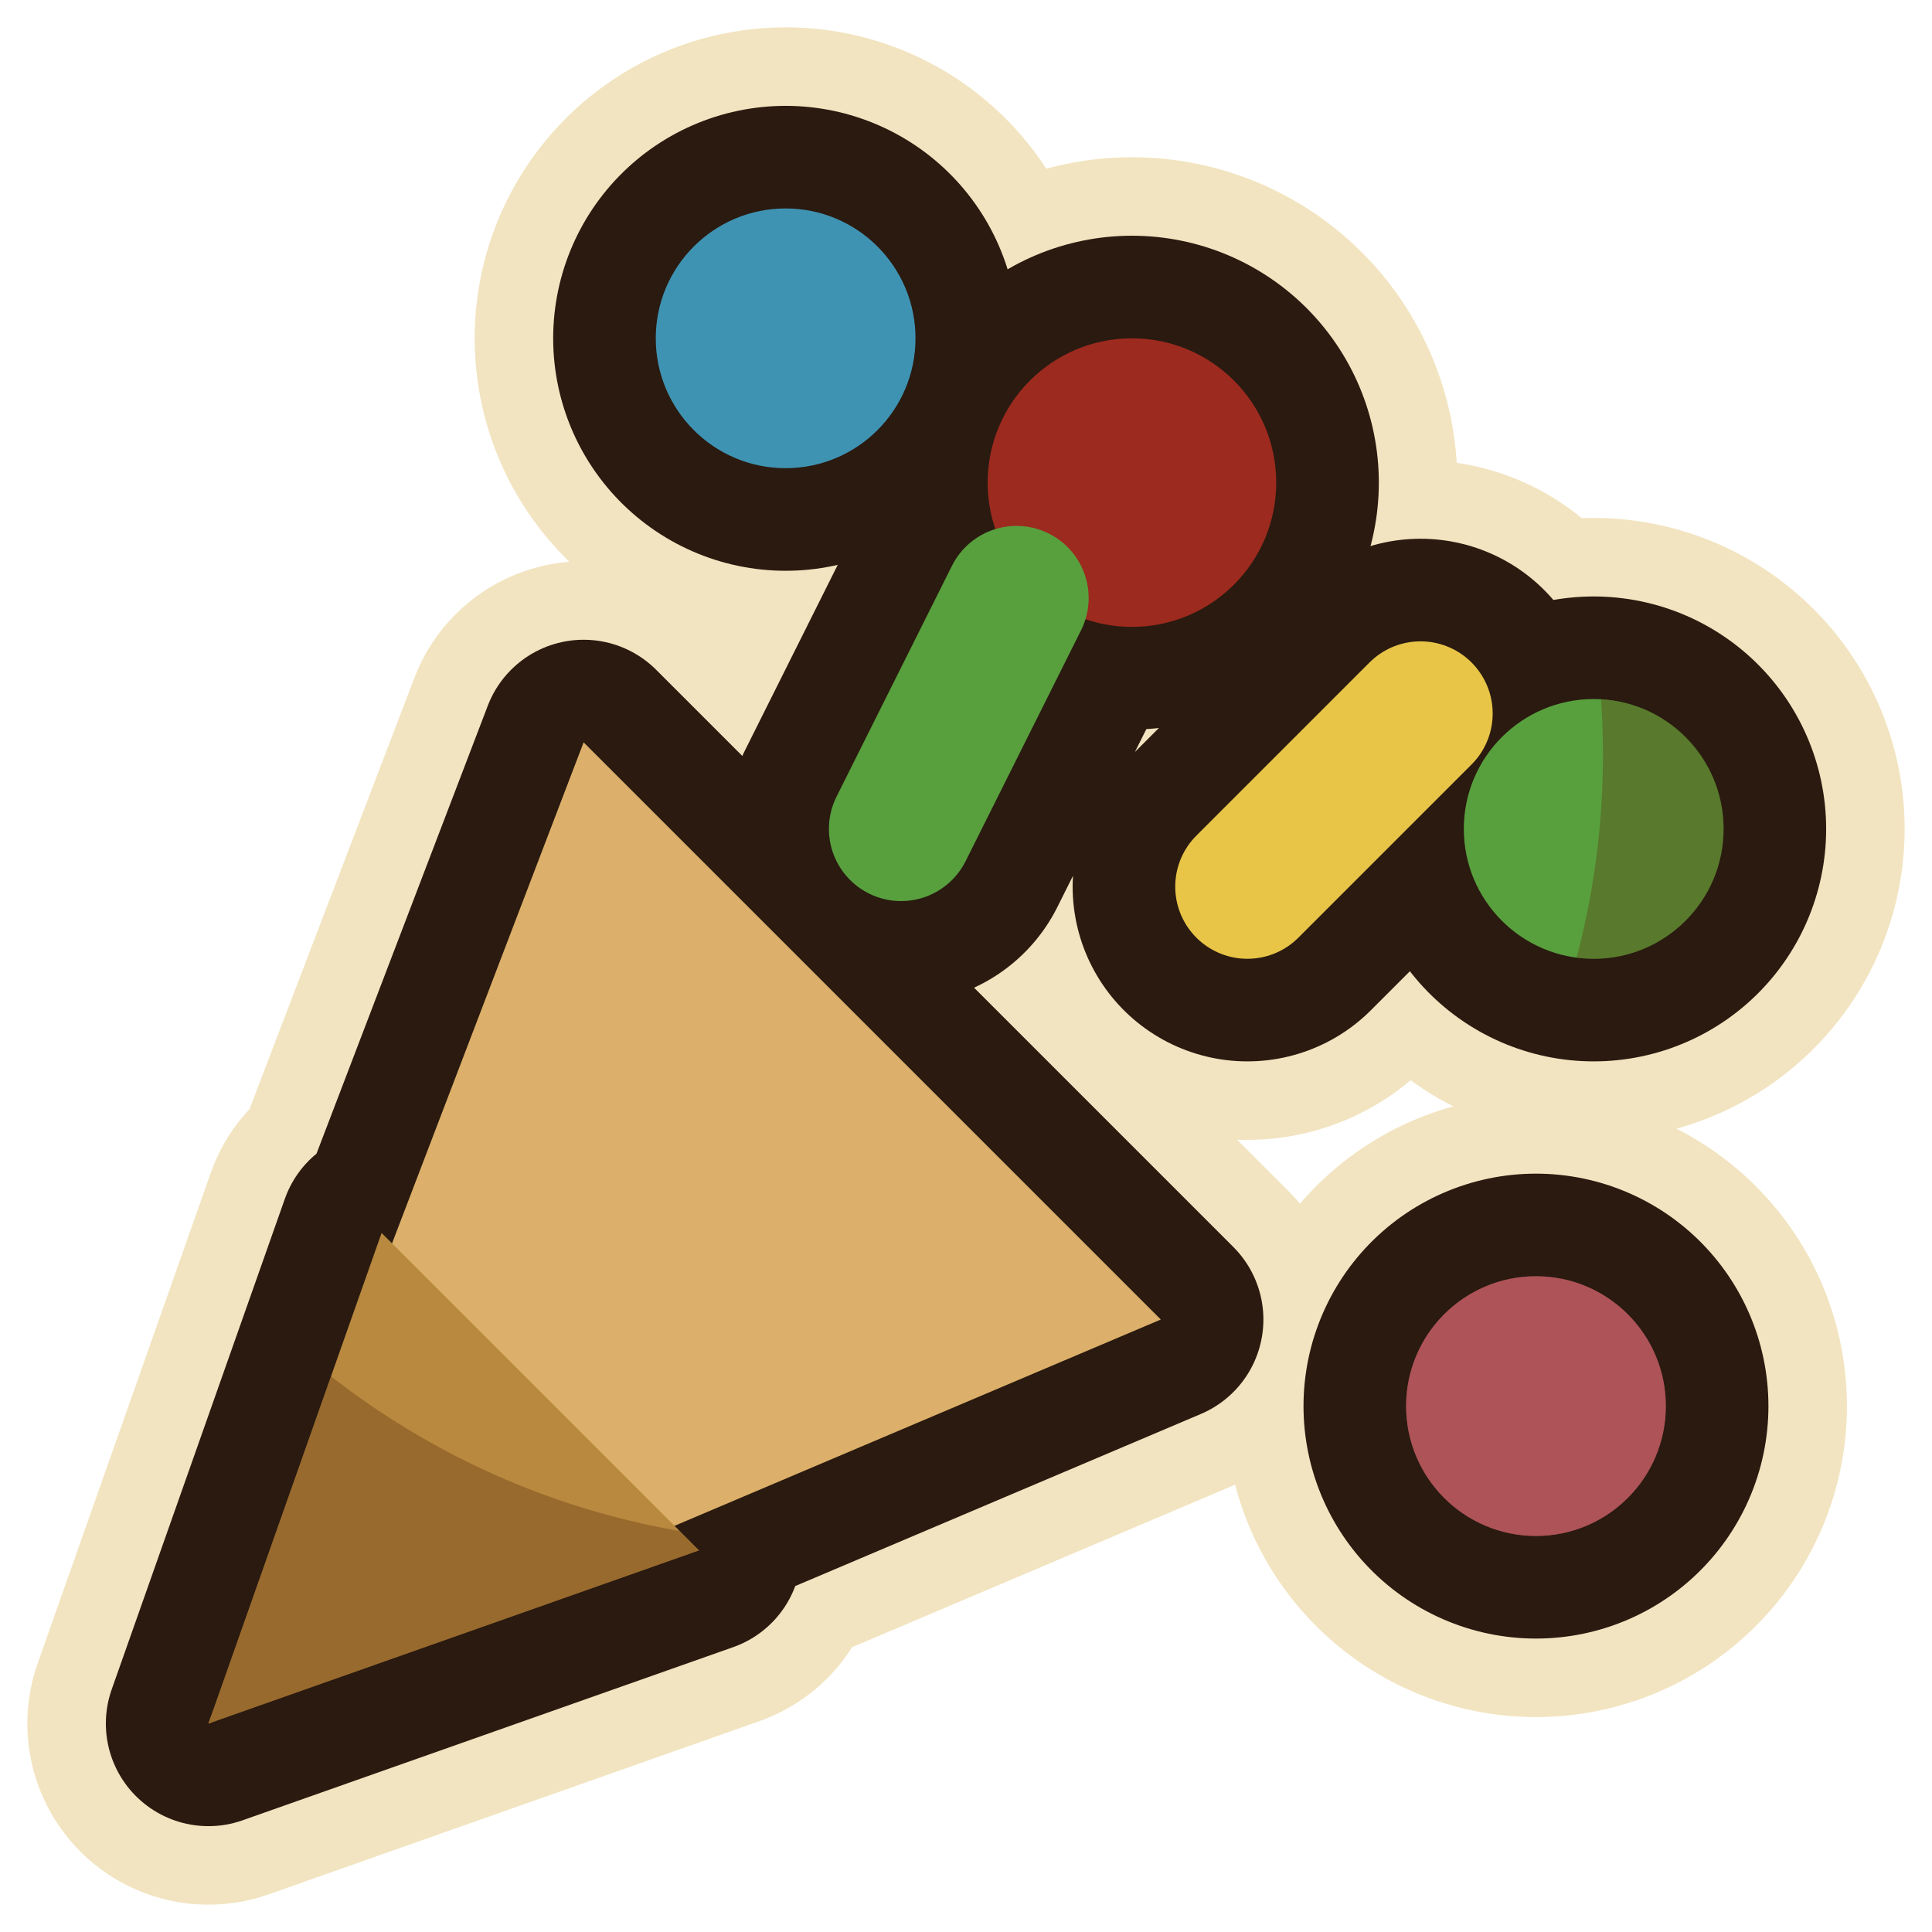
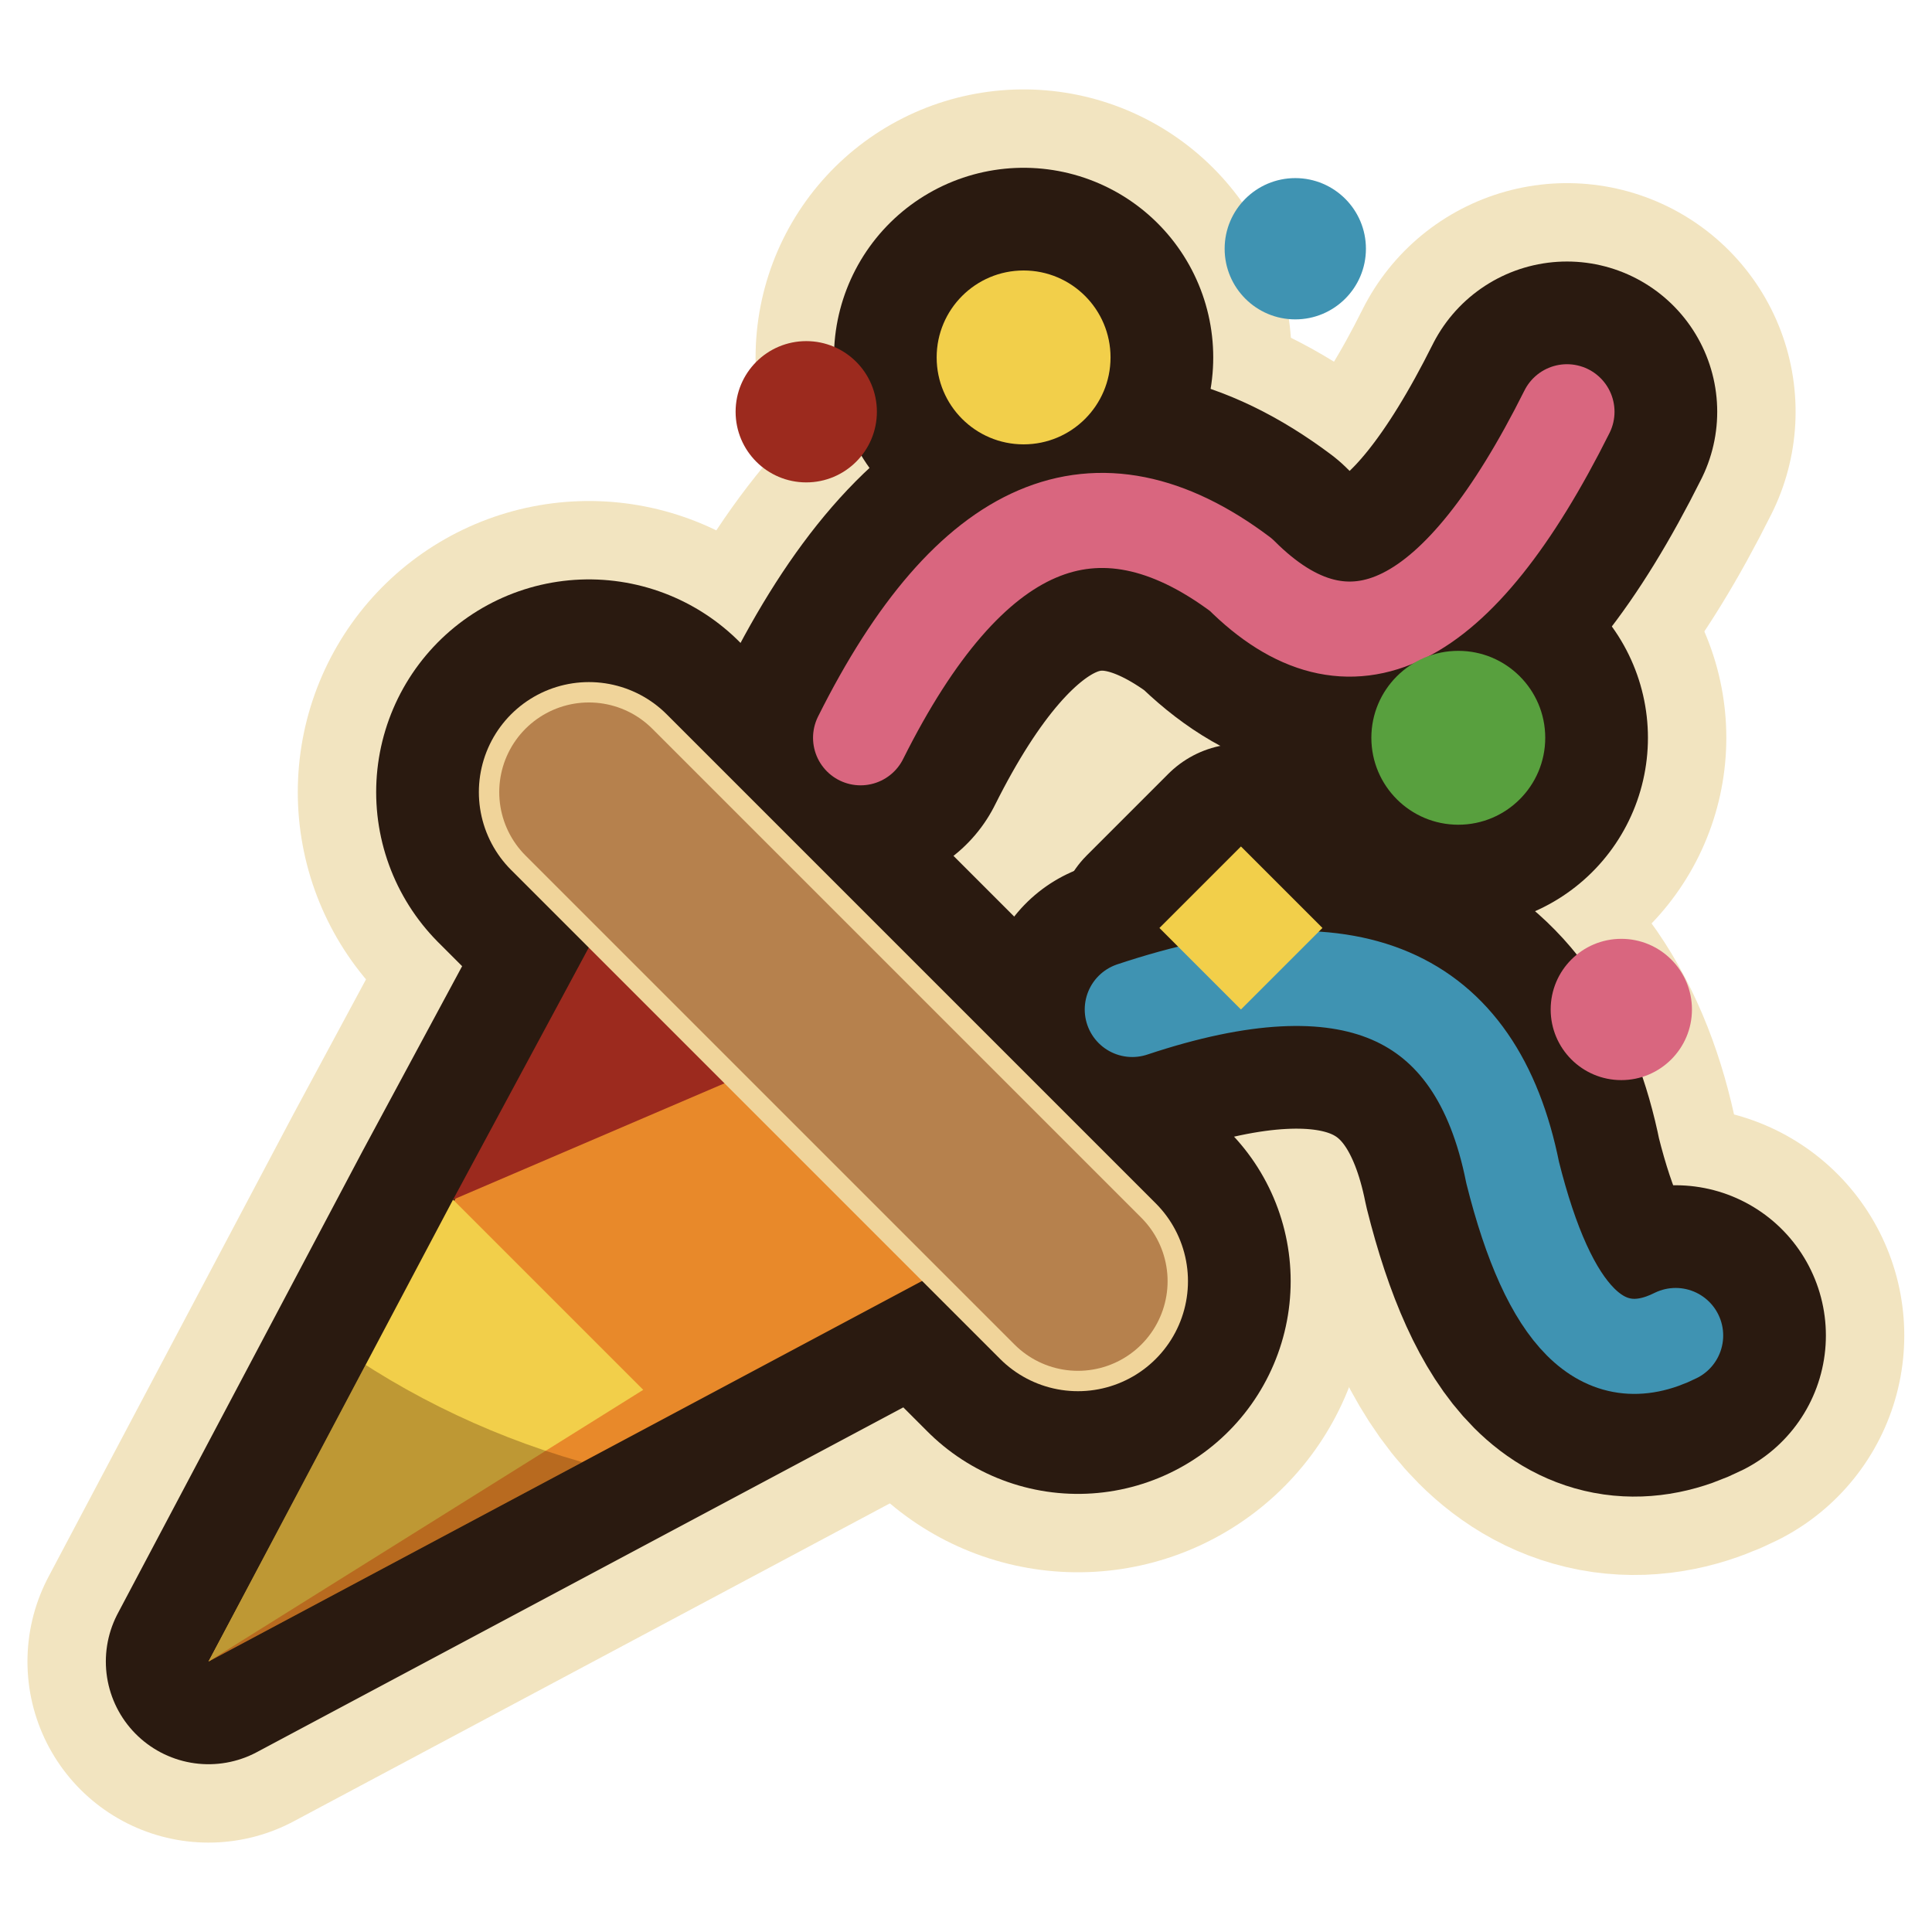
- <svg xmlns="http://www.w3.org/2000/svg" viewBox="0 0 64 64" role="img" aria-label="party">
+ <svg xmlns="http://www.w3.org/2000/svg" viewBox="0 0 64 64" role="img" aria-label="party popper">
  <g fill="#f2e4c0" stroke="#f2e4c0" stroke-linejoin="round" stroke-linecap="round">
-     <g transform="translate(32 32) scale(0.956) translate(-34.25 -30.75)">
-       <path stroke-width="12.55" d="M8 57L21 23L41 43zM8 57L14 40L25 51z" />
-       <path d="M40 14h0" stroke-width="22.55" />
-       <path stroke-width="21.55" d="M56 26h0M28 9h0M54 46h0" />
-       <path fill="none" stroke-linecap="round" stroke-linejoin="round" stroke-width="17.55" d="M44 28 L50 22M32 26 L36 18" />
+     <g transform="translate(32 32) scale(0.9) translate(-33.88 -32.4)">
+       <path stroke-width="13.33" d="M6 58L22 28L36 42zM6 58L15 41L22 48zM15 41L22 28L29 35zM44 28L47 31L44 34L41 31z" />
+       <path d="M20 26L38 44" stroke-linecap="round" stroke-linejoin="round" fill="none" stroke-width="21.43" />
+       <path fill="none" stroke-linecap="round" stroke-linejoin="round" stroke-width="16.83" d="M30 24Q36 12 44 18Q50 24 56 12M40 34Q52 30 54 40Q56 48 60 46" />
+       <path stroke-width="19.73" d="M36 10h0M52 24h0" />
    </g>
  </g>
  <g fill="#2a1a10" stroke="#2a1a10" stroke-linejoin="round" stroke-linecap="round">
-     <g transform="translate(32 32) scale(0.956) translate(-34.25 -30.75)">
-       <path stroke-width="7.11" d="M8 57L21 23L41 43zM8 57L14 40L25 51z" />
-       <path d="M40 14h0" stroke-width="17.11" />
-       <path stroke-width="16.11" d="M56 26h0M28 9h0M54 46h0" />
-       <path fill="none" stroke-linecap="round" stroke-linejoin="round" stroke-width="12.11" d="M44 28 L50 22M32 26 L36 18" />
+     <g transform="translate(32 32) scale(0.9) translate(-33.88 -32.4)">
+       <path stroke-width="7.56" d="M6 58L22 28L36 42zM6 58L15 41L22 48zM15 41L22 28L29 35zM44 28L47 31L44 34L41 31z" />
+       <path d="M20 26L38 44" stroke-linecap="round" stroke-linejoin="round" fill="none" stroke-width="15.66" />
+       <path fill="none" stroke-linecap="round" stroke-linejoin="round" stroke-width="11.06" d="M30 24Q36 12 44 18Q50 24 56 12M40 34Q52 30 54 40Q56 48 60 46" />
+       <path stroke-width="13.96" d="M36 10h0M52 24h0" />
    </g>
  </g>
-   <g transform="translate(32 32) scale(0.956) translate(-34.25 -30.75)">
-     <polygon points="8,57 21,23 41,43" fill="#dcb06a" />
-     <polygon points="8,57 14,40 25,51" fill="#b8893f" />
-     <circle cx="40" cy="14" r="5" fill="#9c2a1e" />
-     <circle cx="56" cy="26" r="4.5" fill="#58a03e" />
-     <circle cx="28" cy="9" r="4.5" fill="#3f93b2" />
-     <circle cx="54" cy="46" r="4.5" fill="#d9667f" />
-     <path d="M44 28 L50 22" fill="none" stroke="#e8c547" stroke-width="5" stroke-linecap="round" stroke-linejoin="round" />
-     <path d="M32 26 L36 18" fill="none" stroke="#58a03e" stroke-width="5" stroke-linecap="round" stroke-linejoin="round" />
+   <g transform="translate(32 32) scale(0.9) translate(-33.88 -32.4)">
+     <polygon points="6,58 22,28 36,42" fill="#e8892a" />
+     <polygon points="6,58 15,41 22,48" fill="#f2cf4a" />
+     <polygon points="15,41 22,28 29,35" fill="#9c2a1e" />
+     <path d="M20 26L38 44" fill="none" stroke="#f0d49a" stroke-width="8.1" stroke-linecap="round" stroke-linejoin="round" />
+     <path d="M20 26L38 44" fill="none" stroke="#b6814d" stroke-width="6.6" stroke-linecap="round" stroke-linejoin="round" />
+     <path d="M30 24Q36 12 44 18Q50 24 56 12" fill="none" stroke="#d9667f" stroke-width="3.5" stroke-linecap="round" stroke-linejoin="round" />
+     <path d="M40 34Q52 30 54 40Q56 48 60 46" fill="none" stroke="#3f93b2" stroke-width="3.5" stroke-linecap="round" stroke-linejoin="round" />
+     <circle cx="36" cy="10" r="3.2" fill="#f2cf4a" />
+     <circle cx="52" cy="24" r="3.2" fill="#58a03e" />
+     <circle cx="46" cy="6" r="2.6" fill="#3f93b2" />
+     <circle cx="58" cy="34" r="2.6" fill="#d9667f" />
+     <circle cx="28" cy="12" r="2.6" fill="#9c2a1e" />
+     <polygon points="44,28 47,31 44,34 41,31" fill="#f2cf4a" />
  </g>
  <defs>
    <clipPath id="hl-ico-party">
-       <polygon points="8,57 21,23 41,43" transform="translate(32 32) scale(0.956) translate(-34.25 -30.75)" />
-       <polygon points="8,57 14,40 25,51" transform="translate(32 32) scale(0.956) translate(-34.25 -30.75)" />
-       <circle cx="40" cy="14" r="5" transform="translate(32 32) scale(0.956) translate(-34.25 -30.75)" />
-       <circle cx="56" cy="26" r="4.5" transform="translate(32 32) scale(0.956) translate(-34.25 -30.75)" />
-       <circle cx="28" cy="9" r="4.5" transform="translate(32 32) scale(0.956) translate(-34.25 -30.75)" />
-       <circle cx="54" cy="46" r="4.5" transform="translate(32 32) scale(0.956) translate(-34.25 -30.75)" />
+       <polygon points="6,58 22,28 36,42" transform="translate(32 32) scale(0.9) translate(-33.88 -32.4)" />
+       <polygon points="6,58 15,41 22,48" transform="translate(32 32) scale(0.9) translate(-33.88 -32.4)" />
+       <polygon points="15,41 22,28 29,35" transform="translate(32 32) scale(0.9) translate(-33.88 -32.4)" />
+       <circle cx="36" cy="10" r="3.2" transform="translate(32 32) scale(0.9) translate(-33.88 -32.4)" />
+       <circle cx="52" cy="24" r="3.2" transform="translate(32 32) scale(0.9) translate(-33.88 -32.4)" />
+       <polygon points="44,28 47,31 44,34 41,31" transform="translate(32 32) scale(0.9) translate(-33.88 -32.4)" />
    </clipPath>
  </defs>
-   <path d="M2.9 2.9h58.2v58.2h-58.2zM.9 25a26.1 26.1 0 1 0 52.2 0a26.1 26.1 0 1 0-52.2 0z" fill="#5a3008" opacity=".34" fill-rule="evenodd" clip-path="url(#hl-ico-party)" />
+   <path d="M2.9 5h58.2v54.1h-58.2zM.9 25.5a26.1 24 0 1 0 52.2 0a26.1 24 0 1 0-52.2 0z" fill="#5a3008" opacity=".34" fill-rule="evenodd" clip-path="url(#hl-ico-party)" />
</svg>
